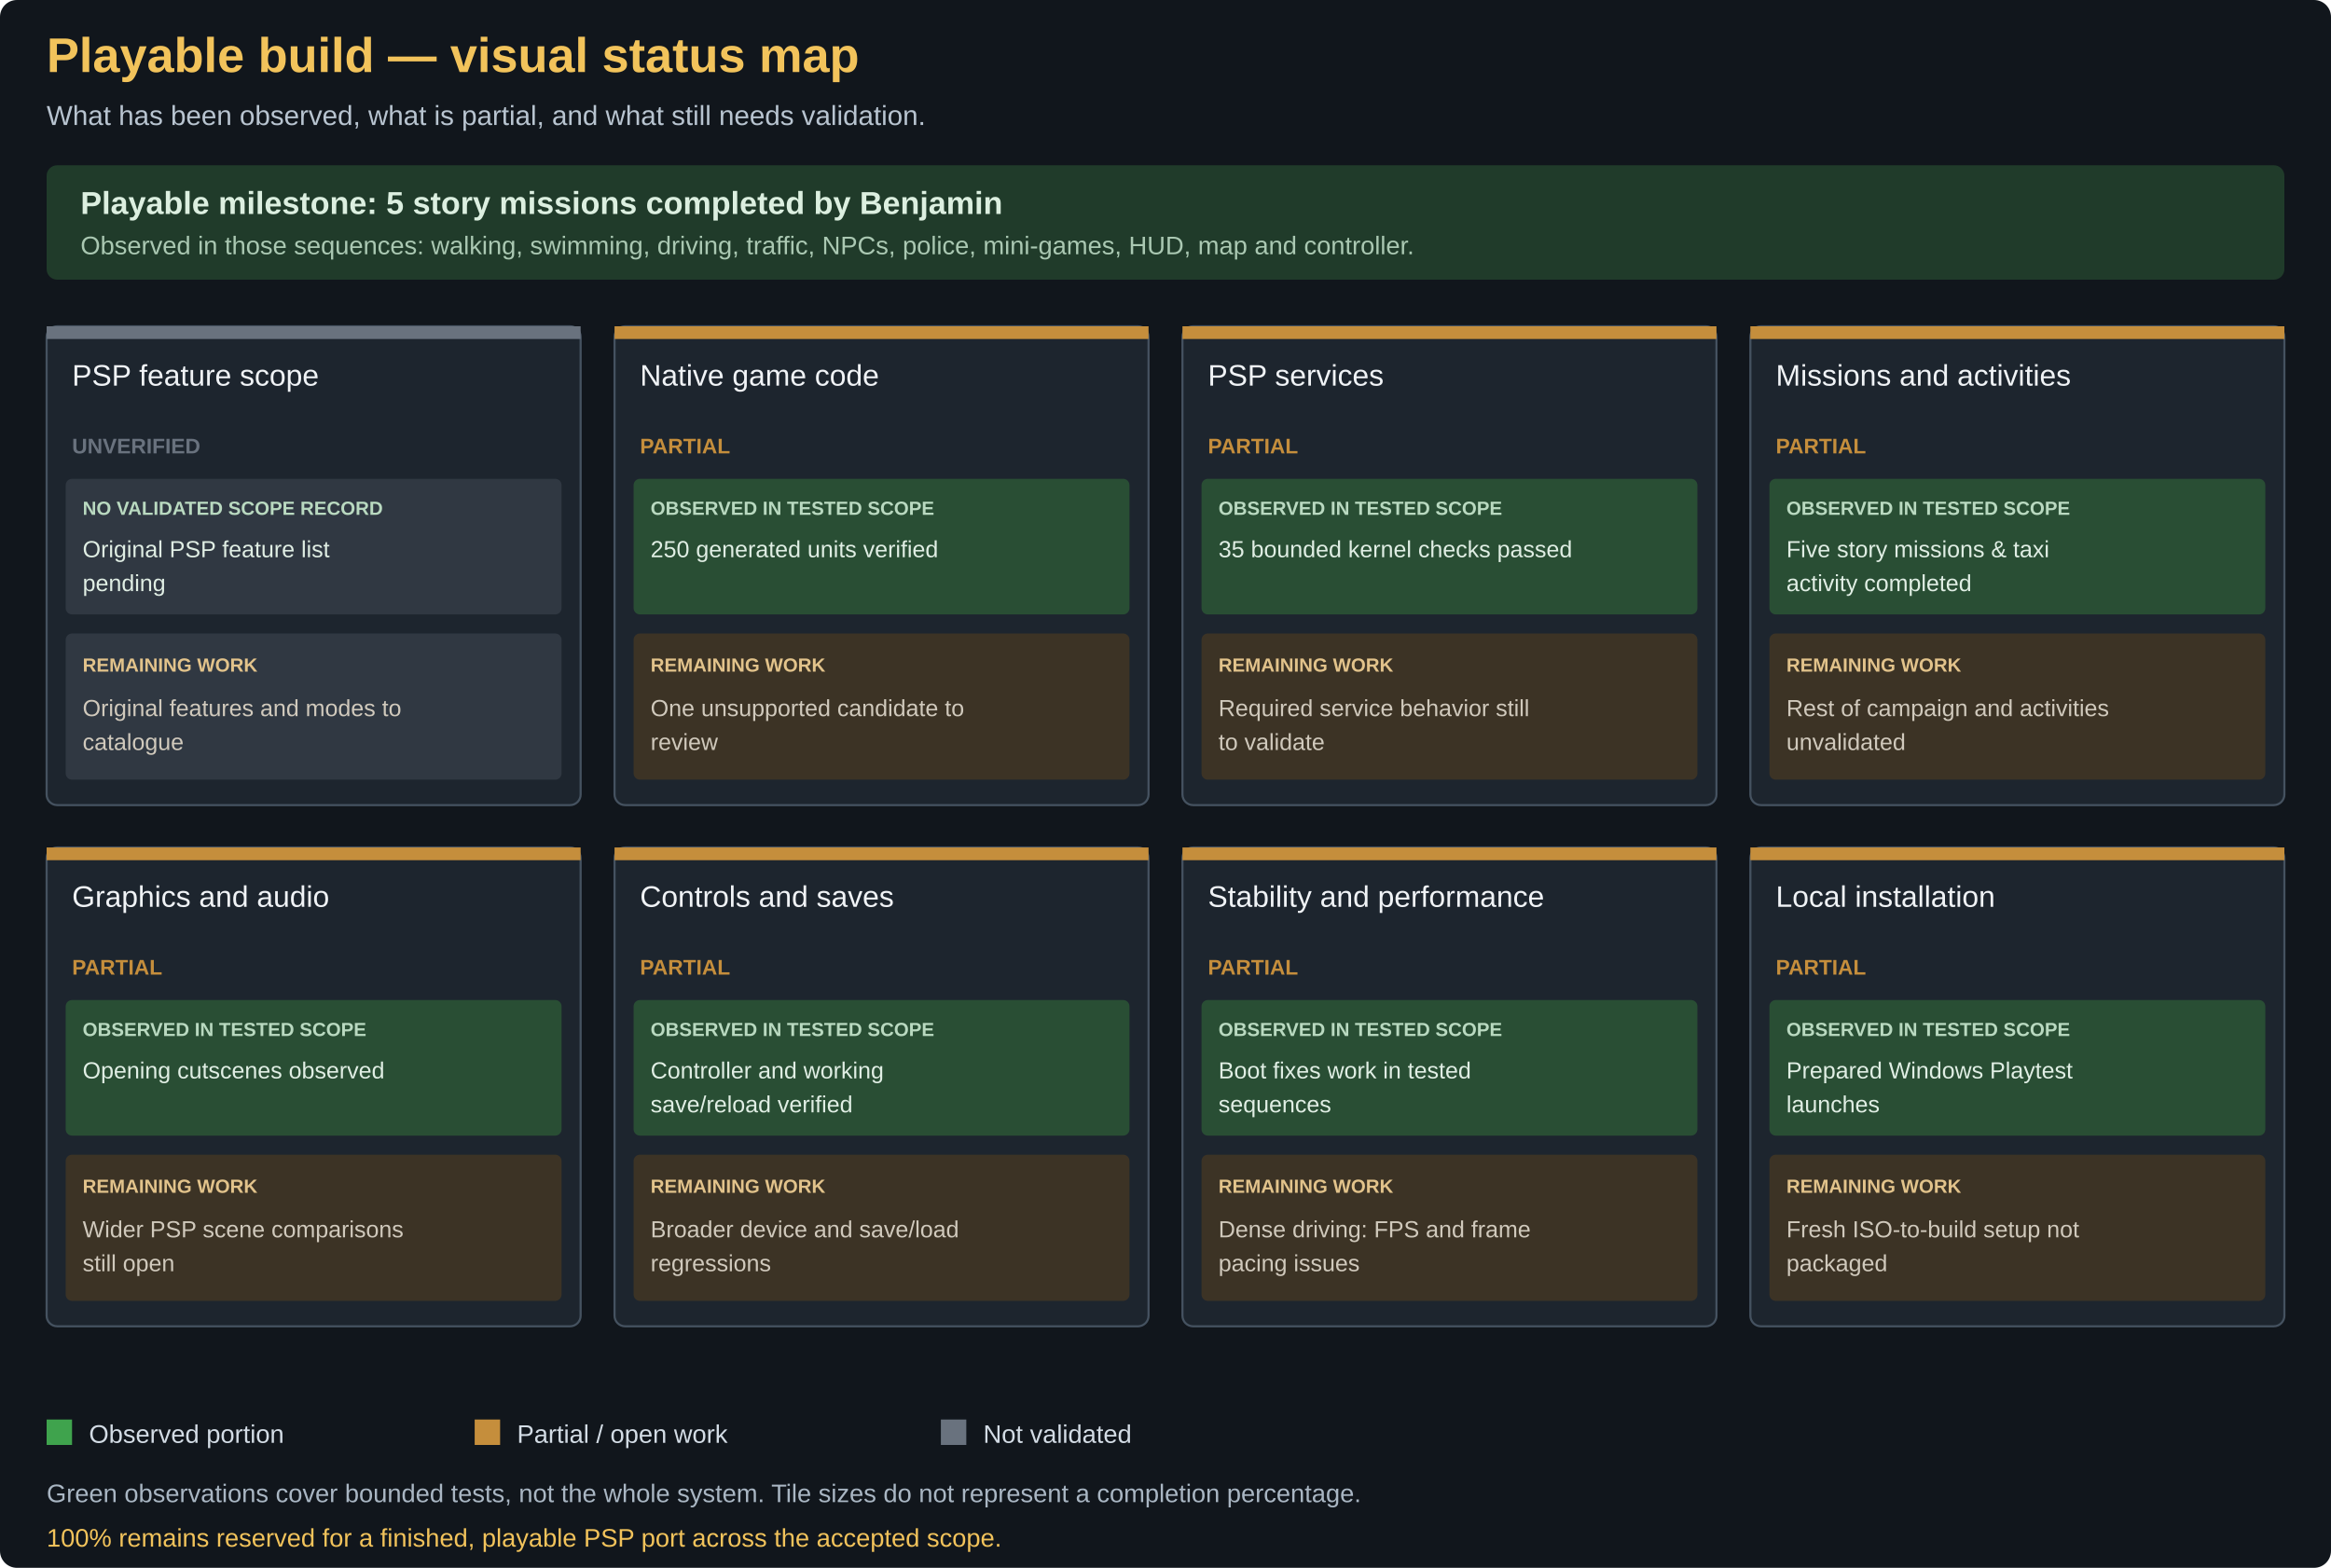
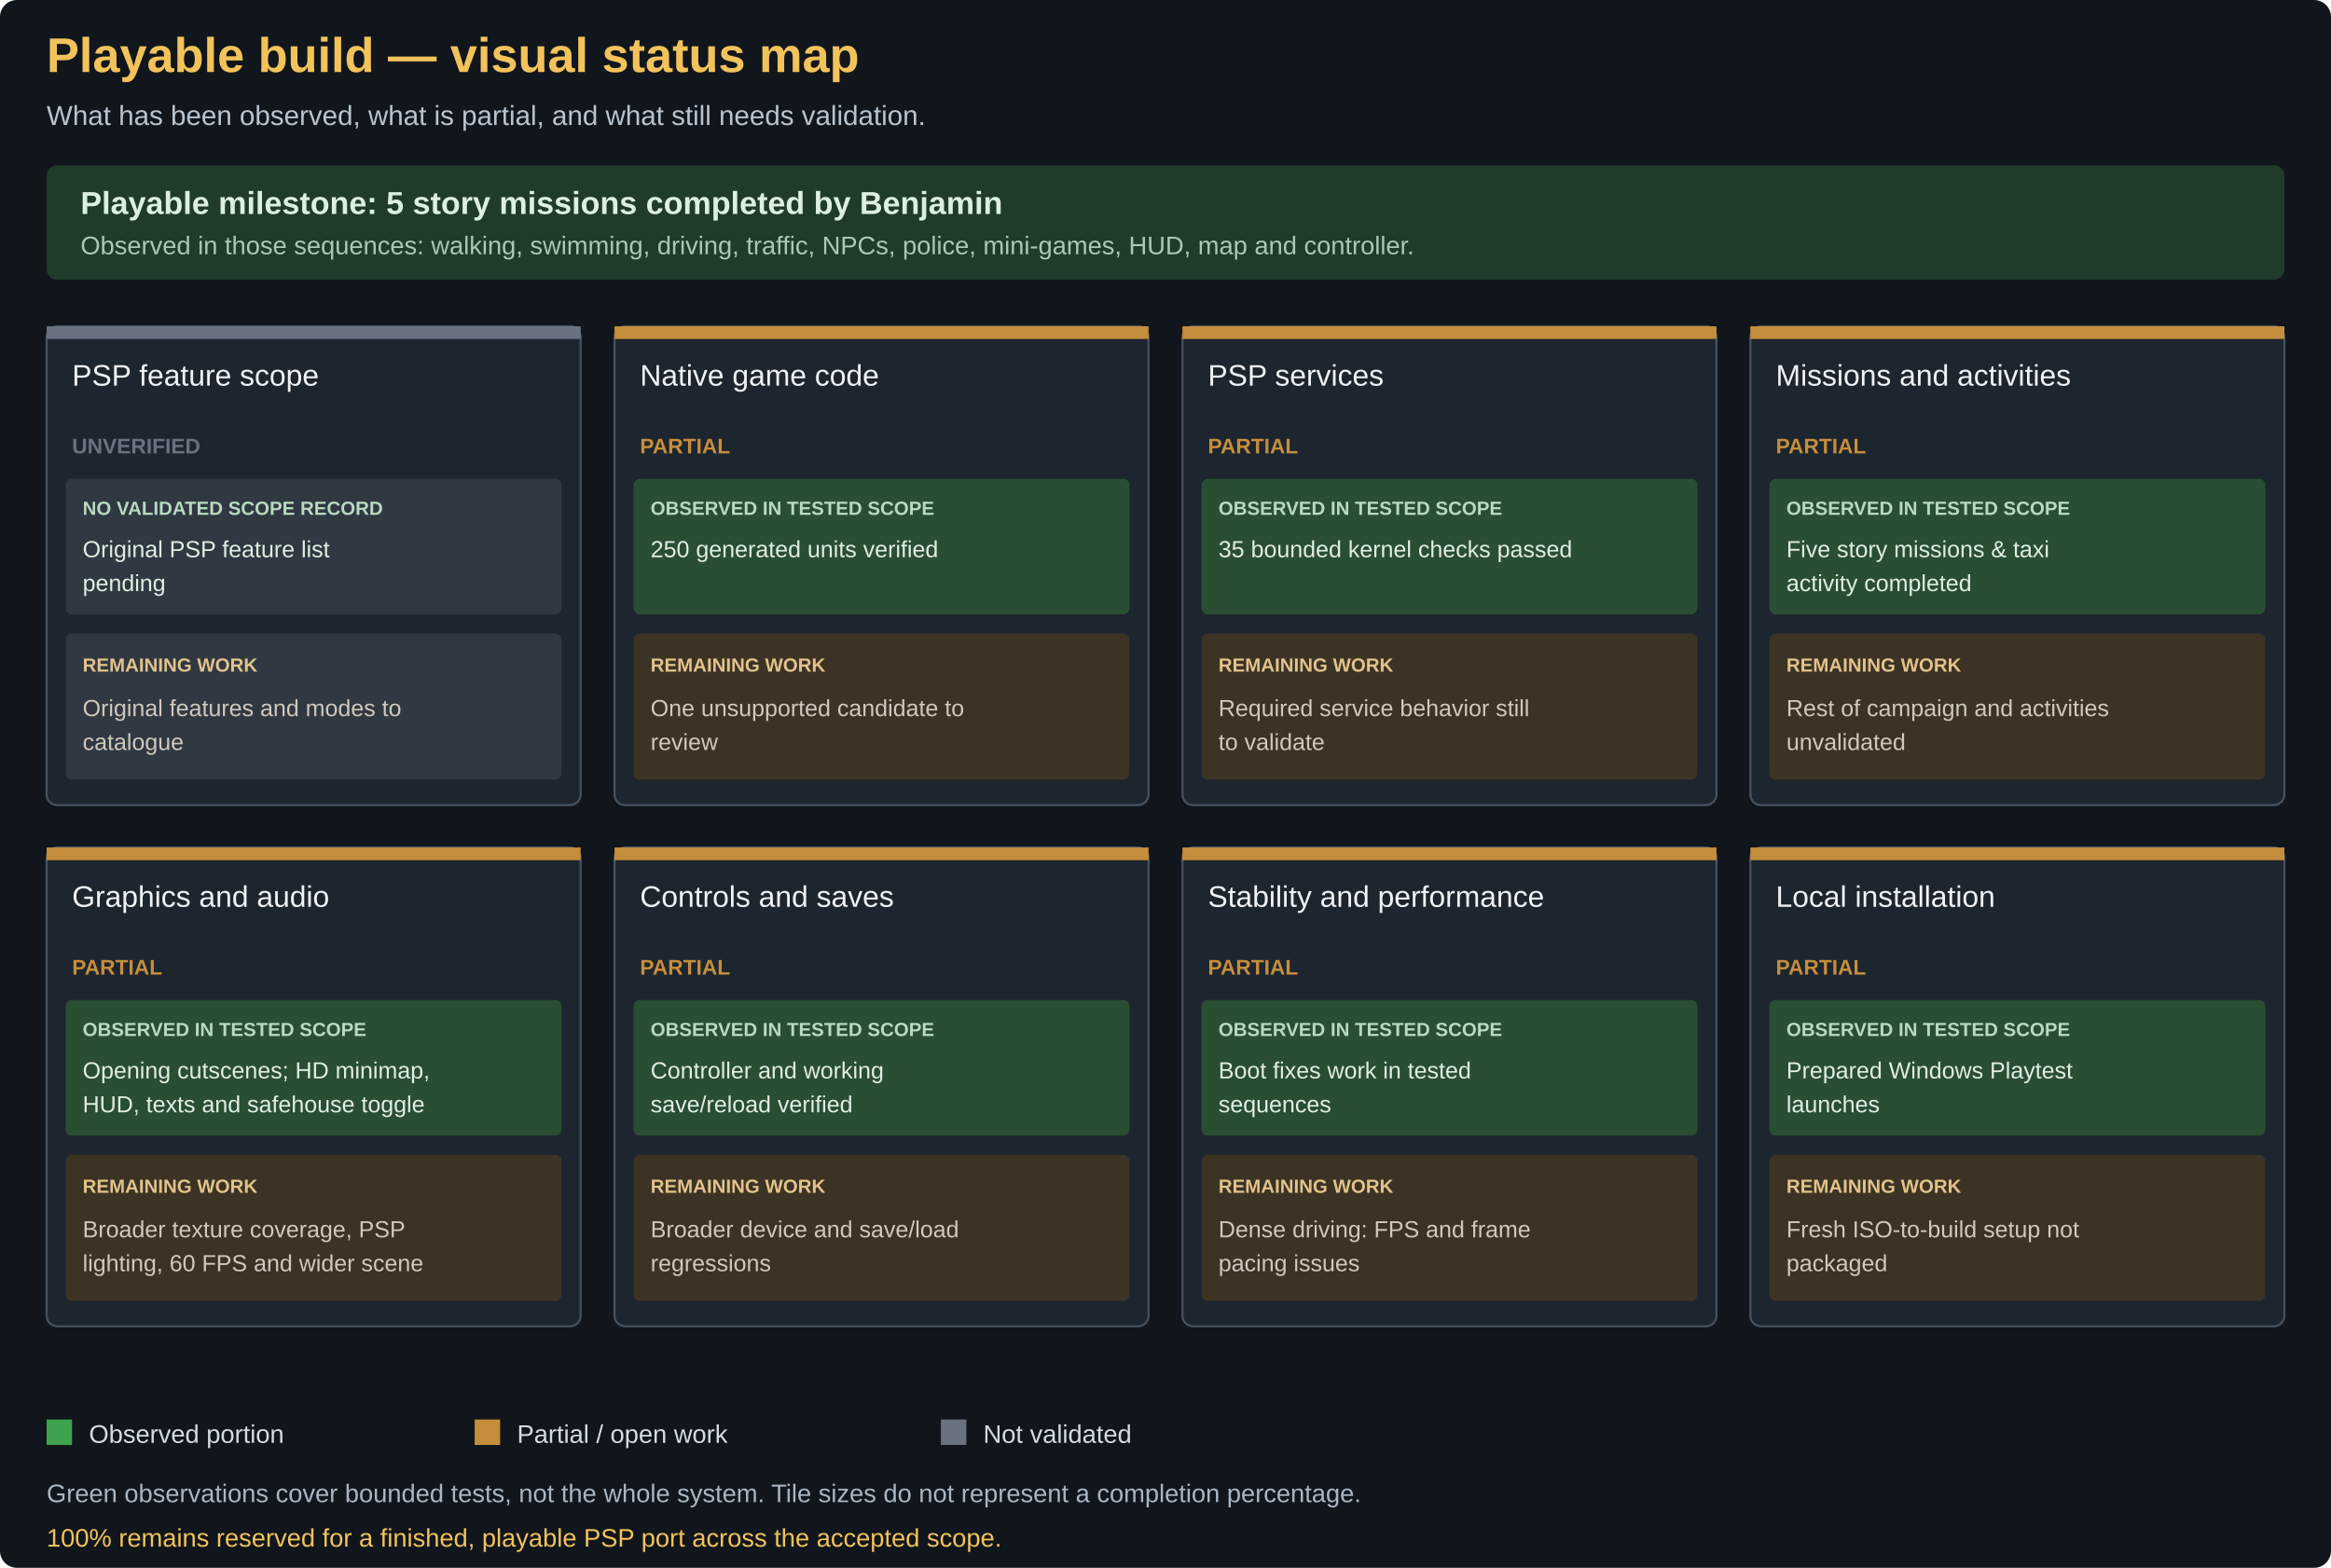
<svg xmlns="http://www.w3.org/2000/svg" viewBox="0 0 1100 740" role="img" aria-labelledby="title desc">
  <rect width="1100" height="740" rx="8" fill="#11161c" />
  <text x="22" y="34" fill="#f2c35b" font-size="23" font-weight="bold" font-family="Arial,sans-serif">Playable build — visual status map</text>
  <text x="22" y="59" fill="#b8c4d0" font-size="13" font-family="Arial,sans-serif">What has been observed, what is partial, and what still needs validation.</text>
  <rect x="22" y="78" width="1056" height="54" rx="5" fill="#203b2a" />
  <text x="38" y="101" fill="#dcefe0" font-size="15" font-weight="bold" font-family="Arial,sans-serif">Playable milestone: 5 story missions completed by Benjamin</text>
  <text x="38" y="120" fill="#aac8b2" font-size="12" font-family="Arial,sans-serif">Observed in those sequences: walking, swimming, driving, traffic, NPCs, police, mini-games, HUD, map and controller.</text>
  <rect x="22" y="154" width="252" height="226" rx="5" fill="#1d252e" stroke="#455260" />
  <rect x="22" y="154" width="252" height="6" fill="#69727e" />
  <text x="34" y="182" fill="#f0f3f6" font-size="14" font-family="Arial,sans-serif">PSP feature scope</text>
  <text x="34" y="214" fill="#69727e" font-size="10" font-weight="bold" font-family="Arial,sans-serif">UNVERIFIED</text>
  <rect x="31" y="226" width="234" height="64" rx="3" fill="#303842" />
  <text x="39" y="243" fill="#b9d9c0" font-size="9" font-weight="bold" font-family="Arial,sans-serif">NO VALIDATED SCOPE RECORD</text>
  <text x="39" y="263" fill="#e0eee4" font-size="11" font-family="Arial,sans-serif">Original PSP feature list</text>
  <text x="39" y="279" fill="#e0eee4" font-size="11" font-family="Arial,sans-serif">pending</text>
  <rect x="31" y="299" width="234" height="69" rx="3" fill="#303842" />
  <text x="39" y="317" fill="#e2c38b" font-size="9" font-weight="bold" font-family="Arial,sans-serif">REMAINING WORK</text>
  <text x="39" y="338" fill="#d0c9bc" font-size="11" font-family="Arial,sans-serif">Original features and modes to</text>
  <text x="39" y="354" fill="#d0c9bc" font-size="11" font-family="Arial,sans-serif">catalogue</text>
  <rect x="290" y="154" width="252" height="226" rx="5" fill="#1d252e" stroke="#455260" />
  <rect x="290" y="154" width="252" height="6" fill="#c58e3c" />
  <text x="302" y="182" fill="#f0f3f6" font-size="14" font-family="Arial,sans-serif">Native game code</text>
  <text x="302" y="214" fill="#c58e3c" font-size="10" font-weight="bold" font-family="Arial,sans-serif">PARTIAL</text>
  <rect x="299" y="226" width="234" height="64" rx="3" fill="#294e34" />
  <text x="307" y="243" fill="#b9d9c0" font-size="9" font-weight="bold" font-family="Arial,sans-serif">OBSERVED IN TESTED SCOPE</text>
  <text x="307" y="263" fill="#e0eee4" font-size="11" font-family="Arial,sans-serif">250 generated units verified</text>
  <rect x="299" y="299" width="234" height="69" rx="3" fill="#3c3325" />
  <text x="307" y="317" fill="#e2c38b" font-size="9" font-weight="bold" font-family="Arial,sans-serif">REMAINING WORK</text>
  <text x="307" y="338" fill="#d0c9bc" font-size="11" font-family="Arial,sans-serif">One unsupported candidate to</text>
  <text x="307" y="354" fill="#d0c9bc" font-size="11" font-family="Arial,sans-serif">review</text>
  <rect x="558" y="154" width="252" height="226" rx="5" fill="#1d252e" stroke="#455260" />
  <rect x="558" y="154" width="252" height="6" fill="#c58e3c" />
  <text x="570" y="182" fill="#f0f3f6" font-size="14" font-family="Arial,sans-serif">PSP services</text>
  <text x="570" y="214" fill="#c58e3c" font-size="10" font-weight="bold" font-family="Arial,sans-serif">PARTIAL</text>
  <rect x="567" y="226" width="234" height="64" rx="3" fill="#294e34" />
  <text x="575" y="243" fill="#b9d9c0" font-size="9" font-weight="bold" font-family="Arial,sans-serif">OBSERVED IN TESTED SCOPE</text>
  <text x="575" y="263" fill="#e0eee4" font-size="11" font-family="Arial,sans-serif">35 bounded kernel checks passed</text>
  <rect x="567" y="299" width="234" height="69" rx="3" fill="#3c3325" />
  <text x="575" y="317" fill="#e2c38b" font-size="9" font-weight="bold" font-family="Arial,sans-serif">REMAINING WORK</text>
  <text x="575" y="338" fill="#d0c9bc" font-size="11" font-family="Arial,sans-serif">Required service behavior still</text>
  <text x="575" y="354" fill="#d0c9bc" font-size="11" font-family="Arial,sans-serif">to validate</text>
  <rect x="826" y="154" width="252" height="226" rx="5" fill="#1d252e" stroke="#455260" />
  <rect x="826" y="154" width="252" height="6" fill="#c58e3c" />
  <text x="838" y="182" fill="#f0f3f6" font-size="14" font-family="Arial,sans-serif">Missions and activities</text>
  <text x="838" y="214" fill="#c58e3c" font-size="10" font-weight="bold" font-family="Arial,sans-serif">PARTIAL</text>
  <rect x="835" y="226" width="234" height="64" rx="3" fill="#294e34" />
  <text x="843" y="243" fill="#b9d9c0" font-size="9" font-weight="bold" font-family="Arial,sans-serif">OBSERVED IN TESTED SCOPE</text>
  <text x="843" y="263" fill="#e0eee4" font-size="11" font-family="Arial,sans-serif">Five story missions &amp; taxi</text>
  <text x="843" y="279" fill="#e0eee4" font-size="11" font-family="Arial,sans-serif">activity completed</text>
  <rect x="835" y="299" width="234" height="69" rx="3" fill="#3c3325" />
  <text x="843" y="317" fill="#e2c38b" font-size="9" font-weight="bold" font-family="Arial,sans-serif">REMAINING WORK</text>
  <text x="843" y="338" fill="#d0c9bc" font-size="11" font-family="Arial,sans-serif">Rest of campaign and activities</text>
  <text x="843" y="354" fill="#d0c9bc" font-size="11" font-family="Arial,sans-serif">unvalidated</text>
  <rect x="22" y="400" width="252" height="226" rx="5" fill="#1d252e" stroke="#455260" />
  <rect x="22" y="400" width="252" height="6" fill="#c58e3c" />
  <text x="34" y="428" fill="#f0f3f6" font-size="14" font-family="Arial,sans-serif">Graphics and audio</text>
  <text x="34" y="460" fill="#c58e3c" font-size="10" font-weight="bold" font-family="Arial,sans-serif">PARTIAL</text>
  <rect x="31" y="472" width="234" height="64" rx="3" fill="#294e34" />
  <text x="39" y="489" fill="#b9d9c0" font-size="9" font-weight="bold" font-family="Arial,sans-serif">OBSERVED IN TESTED SCOPE</text>
-   <text x="39" y="509" fill="#e0eee4" font-size="11" font-family="Arial,sans-serif">Opening cutscenes observed</text>
+   <text x="39" y="509" fill="#e0eee4" font-size="11" font-family="Arial,sans-serif">Opening cutscenes; HD minimap,</text>
+   <text x="39" y="525" fill="#e0eee4" font-size="11" font-family="Arial,sans-serif">HUD, texts and safehouse toggle</text>
  <rect x="31" y="545" width="234" height="69" rx="3" fill="#3c3325" />
  <text x="39" y="563" fill="#e2c38b" font-size="9" font-weight="bold" font-family="Arial,sans-serif">REMAINING WORK</text>
-   <text x="39" y="584" fill="#d0c9bc" font-size="11" font-family="Arial,sans-serif">Wider PSP scene comparisons</text>
-   <text x="39" y="600" fill="#d0c9bc" font-size="11" font-family="Arial,sans-serif">still open</text>
+   <text x="39" y="584" fill="#d0c9bc" font-size="11" font-family="Arial,sans-serif">Broader texture coverage, PSP</text>
+   <text x="39" y="600" fill="#d0c9bc" font-size="11" font-family="Arial,sans-serif">lighting, 60 FPS and wider scene</text>
  <rect x="290" y="400" width="252" height="226" rx="5" fill="#1d252e" stroke="#455260" />
  <rect x="290" y="400" width="252" height="6" fill="#c58e3c" />
  <text x="302" y="428" fill="#f0f3f6" font-size="14" font-family="Arial,sans-serif">Controls and saves</text>
  <text x="302" y="460" fill="#c58e3c" font-size="10" font-weight="bold" font-family="Arial,sans-serif">PARTIAL</text>
  <rect x="299" y="472" width="234" height="64" rx="3" fill="#294e34" />
  <text x="307" y="489" fill="#b9d9c0" font-size="9" font-weight="bold" font-family="Arial,sans-serif">OBSERVED IN TESTED SCOPE</text>
  <text x="307" y="509" fill="#e0eee4" font-size="11" font-family="Arial,sans-serif">Controller and working</text>
  <text x="307" y="525" fill="#e0eee4" font-size="11" font-family="Arial,sans-serif">save/reload verified</text>
  <rect x="299" y="545" width="234" height="69" rx="3" fill="#3c3325" />
  <text x="307" y="563" fill="#e2c38b" font-size="9" font-weight="bold" font-family="Arial,sans-serif">REMAINING WORK</text>
  <text x="307" y="584" fill="#d0c9bc" font-size="11" font-family="Arial,sans-serif">Broader device and save/load</text>
  <text x="307" y="600" fill="#d0c9bc" font-size="11" font-family="Arial,sans-serif">regressions</text>
  <rect x="558" y="400" width="252" height="226" rx="5" fill="#1d252e" stroke="#455260" />
  <rect x="558" y="400" width="252" height="6" fill="#c58e3c" />
  <text x="570" y="428" fill="#f0f3f6" font-size="14" font-family="Arial,sans-serif">Stability and performance</text>
  <text x="570" y="460" fill="#c58e3c" font-size="10" font-weight="bold" font-family="Arial,sans-serif">PARTIAL</text>
  <rect x="567" y="472" width="234" height="64" rx="3" fill="#294e34" />
  <text x="575" y="489" fill="#b9d9c0" font-size="9" font-weight="bold" font-family="Arial,sans-serif">OBSERVED IN TESTED SCOPE</text>
  <text x="575" y="509" fill="#e0eee4" font-size="11" font-family="Arial,sans-serif">Boot fixes work in tested</text>
  <text x="575" y="525" fill="#e0eee4" font-size="11" font-family="Arial,sans-serif">sequences</text>
  <rect x="567" y="545" width="234" height="69" rx="3" fill="#3c3325" />
  <text x="575" y="563" fill="#e2c38b" font-size="9" font-weight="bold" font-family="Arial,sans-serif">REMAINING WORK</text>
  <text x="575" y="584" fill="#d0c9bc" font-size="11" font-family="Arial,sans-serif">Dense driving: FPS and frame</text>
  <text x="575" y="600" fill="#d0c9bc" font-size="11" font-family="Arial,sans-serif">pacing issues</text>
  <rect x="826" y="400" width="252" height="226" rx="5" fill="#1d252e" stroke="#455260" />
  <rect x="826" y="400" width="252" height="6" fill="#c58e3c" />
  <text x="838" y="428" fill="#f0f3f6" font-size="14" font-family="Arial,sans-serif">Local installation</text>
  <text x="838" y="460" fill="#c58e3c" font-size="10" font-weight="bold" font-family="Arial,sans-serif">PARTIAL</text>
  <rect x="835" y="472" width="234" height="64" rx="3" fill="#294e34" />
  <text x="843" y="489" fill="#b9d9c0" font-size="9" font-weight="bold" font-family="Arial,sans-serif">OBSERVED IN TESTED SCOPE</text>
  <text x="843" y="509" fill="#e0eee4" font-size="11" font-family="Arial,sans-serif">Prepared Windows Playtest</text>
  <text x="843" y="525" fill="#e0eee4" font-size="11" font-family="Arial,sans-serif">launches</text>
  <rect x="835" y="545" width="234" height="69" rx="3" fill="#3c3325" />
  <text x="843" y="563" fill="#e2c38b" font-size="9" font-weight="bold" font-family="Arial,sans-serif">REMAINING WORK</text>
  <text x="843" y="584" fill="#d0c9bc" font-size="11" font-family="Arial,sans-serif">Fresh ISO-to-build setup not</text>
  <text x="843" y="600" fill="#d0c9bc" font-size="11" font-family="Arial,sans-serif">packaged</text>
  <rect x="22" y="670" width="12" height="12" fill="#3fa34d" />
  <text x="42" y="681" fill="#d3dce5" font-size="12" font-family="Arial,sans-serif">Observed portion</text>
  <rect x="224" y="670" width="12" height="12" fill="#c58e3c" />
  <text x="244" y="681" fill="#d3dce5" font-size="12" font-family="Arial,sans-serif">Partial / open work</text>
  <rect x="444" y="670" width="12" height="12" fill="#69727e" />
  <text x="464" y="681" fill="#d3dce5" font-size="12" font-family="Arial,sans-serif">Not validated</text>
  <text x="22" y="709" fill="#a9b6c3" font-size="12" font-family="Arial,sans-serif">Green observations cover bounded tests, not the whole system. Tile sizes do not represent a completion percentage.</text>
  <text x="22" y="730" fill="#f2c35b" font-size="12" font-family="Arial,sans-serif">100% remains reserved for a finished, playable PSP port across the accepted scope.</text>
</svg>
